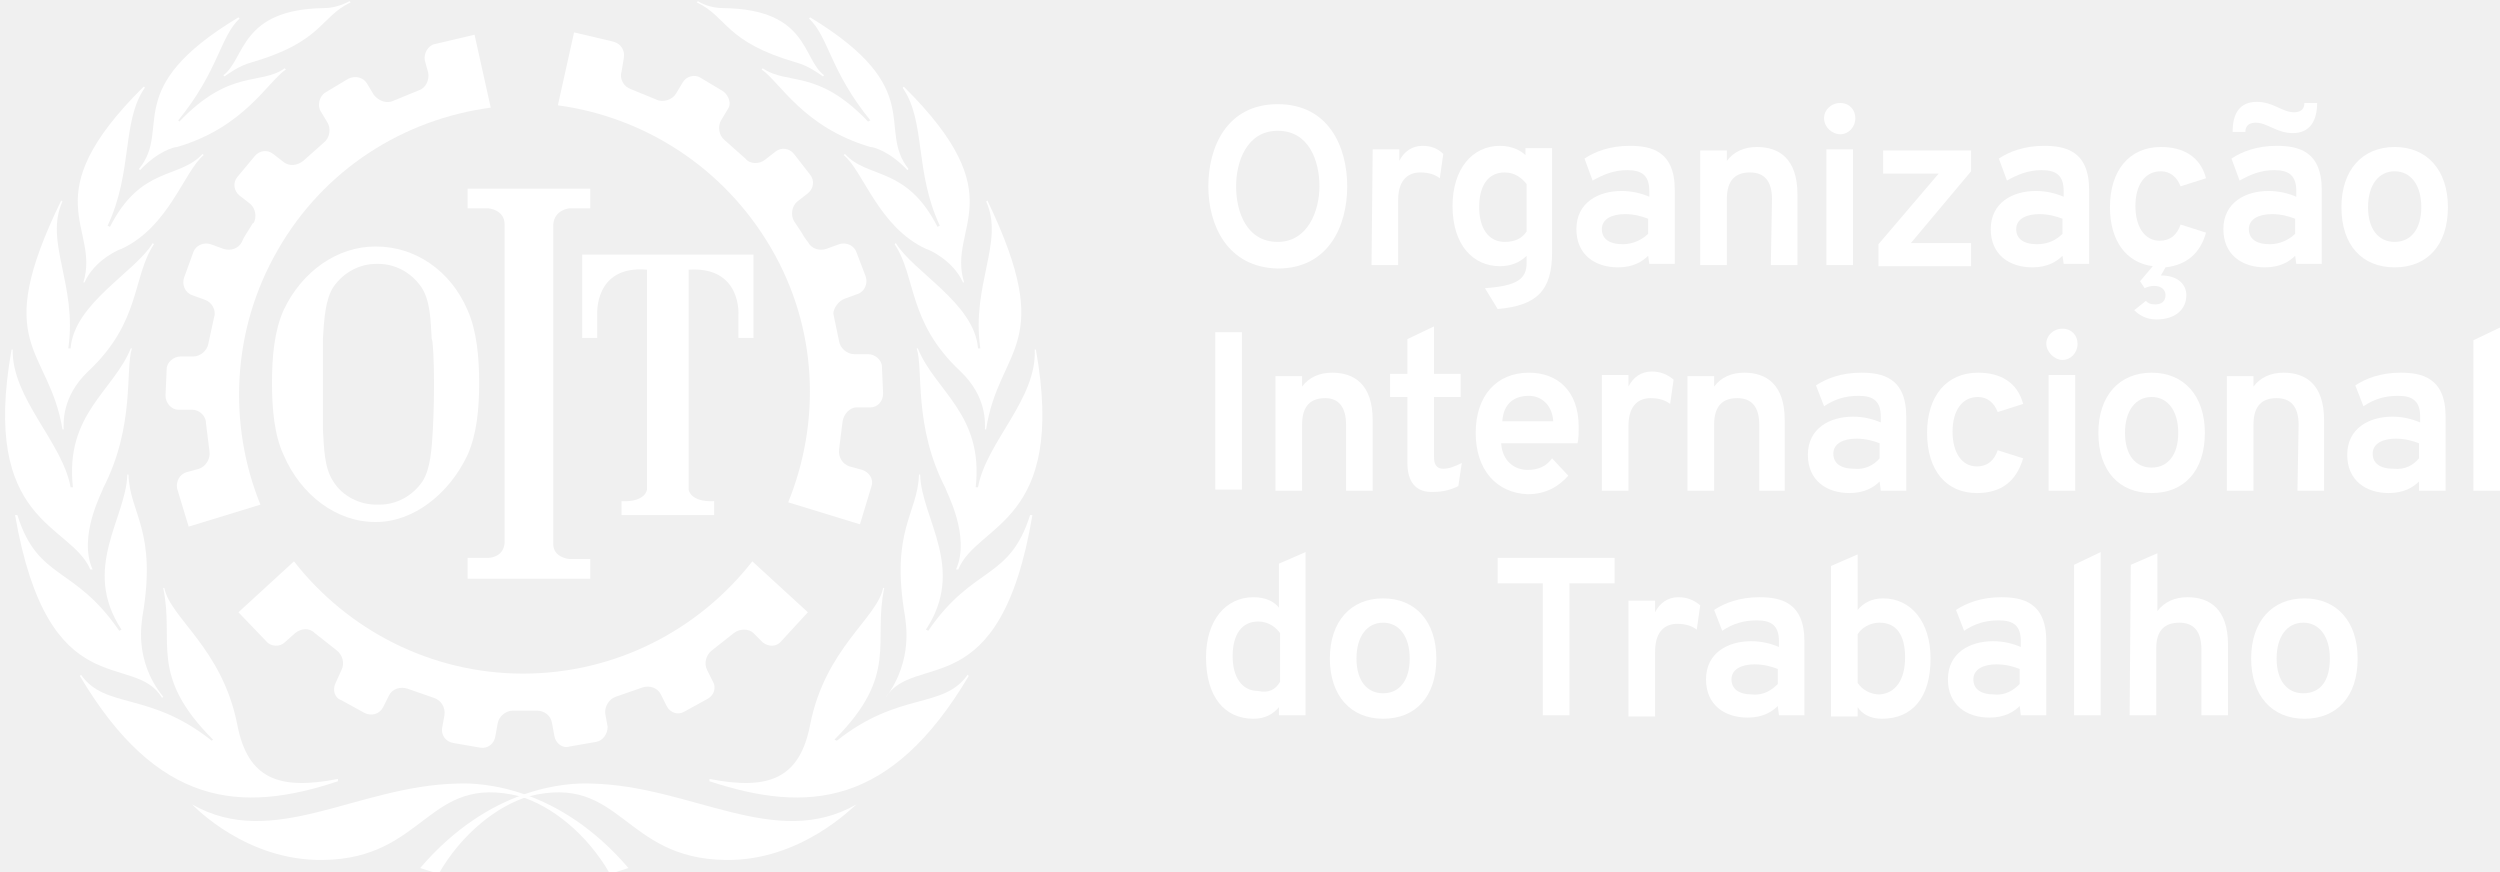
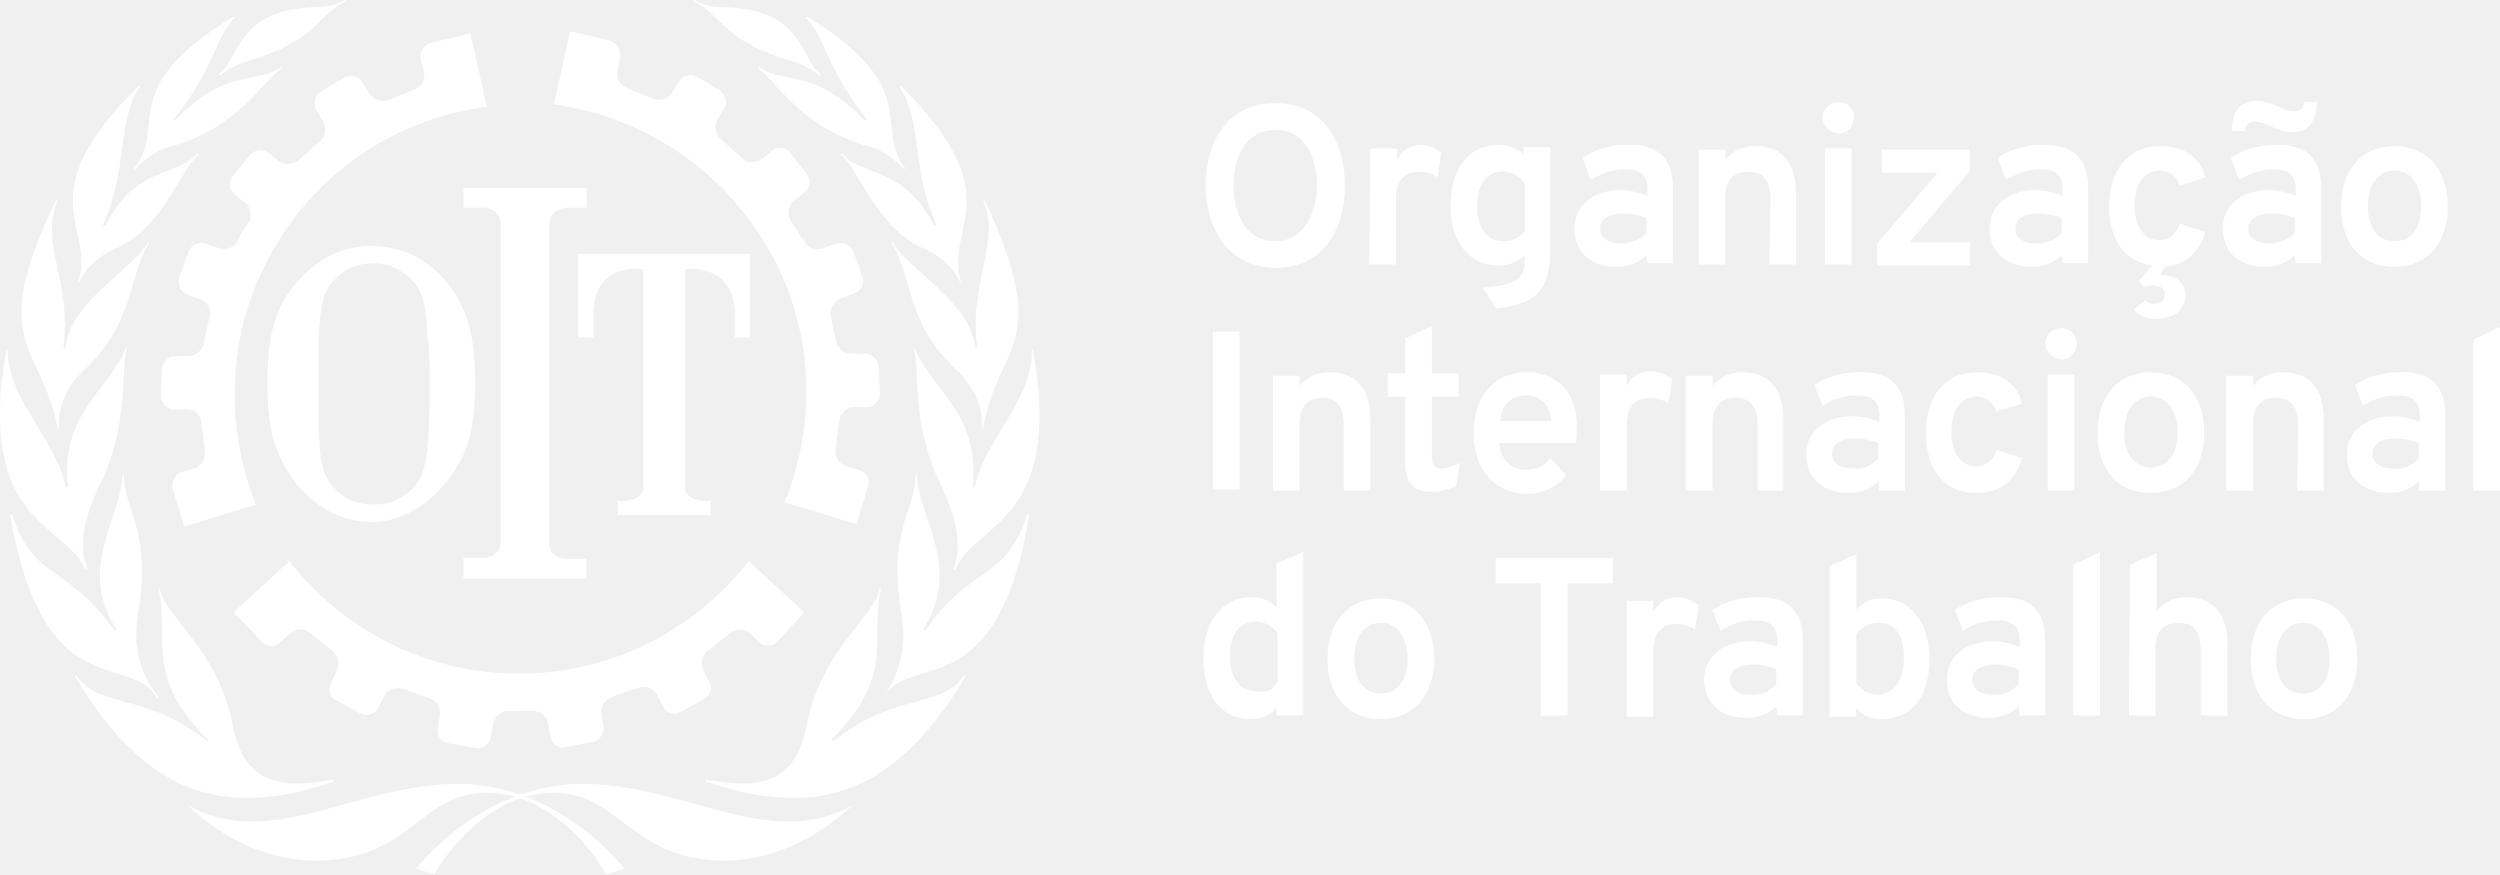
- <svg xmlns="http://www.w3.org/2000/svg" version="1.1" id="Calque_1" x="0px" y="0px" viewBox="0 0 216 75.3" style="enable-background:new 0 0 216 75.3;" xml:space="preserve">
-   <style type="text/css">
- 	.st0{display:none;}
- 	.st1{fill:#FFFFFF;}
- </style>
-   <g id="Grid_Background" class="st0">
- </g>
+ <svg xmlns="http://www.w3.org/2000/svg" xml:space="preserve" id="Calque_1" x="0" y="0" version="1.1" viewBox="0 0 2858.9 1000">
+   <style>.st0{fill:#fff}</style>
  <g id="Lockup">
-     <g>
-       <path class="st1" d="M104.4,16.1c0-3.4,1.6-7.1,6-7.1c4.4,0,6,3.7,6,7.1s-1.6,7.1-6,7.1C106,23.1,104.4,19.4,104.4,16.1z     M114,16.1c0-2.2-0.9-4.8-3.6-4.8c-2.7,0-3.6,2.7-3.6,4.8c0,2.2,0.9,4.8,3.6,4.8C113,20.9,114,18.2,114,16.1z" />
-       <path class="st1" d="M118.6,12.9h2.3v1c0.4-0.8,1.1-1.3,2-1.3c0.7,0,1.3,0.2,1.8,0.7l-0.3,2.1c-0.4-0.3-0.9-0.5-1.7-0.5    c-0.9,0-1.9,0.5-1.9,2.4v5.6h-2.3L118.6,12.9L118.6,12.9z" />
-       <path class="st1" d="M128.3,24.9c2.8-0.2,3.6-0.8,3.6-2.2v-0.6c-0.6,0.6-1.4,0.9-2.3,0.9c-2.3,0-4.1-1.8-4.1-5.2    c0-3.2,1.7-5.2,4.1-5.2c1,0,1.8,0.4,2.2,0.8v-0.6h2.3v9c0,3.3-1.3,4.6-4.7,4.9L128.3,24.9z M131.9,20v-4.1c-0.4-0.5-1-1-1.9-1    c-1.4,0-2.2,1.1-2.2,3c0,1.8,0.8,3,2.2,3C130.9,20.9,131.5,20.6,131.9,20z" />
-       <path class="st1" d="M142.4,22.1c-0.5,0.5-1.3,1-2.6,1c-2,0-3.6-1.1-3.6-3.3c0-2.3,1.9-3.3,3.9-3.3c0.9,0,1.7,0.2,2.4,0.5v-0.5    c0-1.3-0.6-1.8-1.9-1.8c-1.2,0-2.1,0.4-3,0.9l-0.7-1.9c0.9-0.6,2.2-1.1,3.9-1.1c1.8,0,3.9,0.4,3.9,3.8v6.4h-2.2L142.4,22.1    L142.4,22.1z M142.4,20.2v-1.3c-0.5-0.2-1.2-0.4-2-0.4c-1.1,0-2,0.4-2,1.3c0,0.8,0.6,1.3,1.8,1.3    C141.1,21.1,141.9,20.7,142.4,20.2z" />
-       <path class="st1" d="M153.1,17.2c0-1.6-0.7-2.3-1.9-2.3c-1.2,0-2,0.6-2,2.3v5.7h-2.3v-9.9h2.3v0.9c0.6-0.8,1.5-1.2,2.6-1.2    c1.9,0,3.5,1,3.5,4.1v6.1h-2.3L153.1,17.2L153.1,17.2z" />
-       <path class="st1" d="M157.6,10.2c0-0.7,0.6-1.3,1.4-1.3s1.3,0.6,1.3,1.3c0,0.8-0.6,1.4-1.3,1.4S157.6,11,157.6,10.2z M157.8,12.9    h2.3v10h-2.3V12.9z" />
-       <path class="st1" d="M162.3,21.1l5.2-6.1h-4.8v-2h7.6v1.8l-5.2,6.2h5.2v2h-8L162.3,21.1L162.3,21.1z" />
-       <path class="st1" d="M178.2,22.1c-0.5,0.5-1.3,1-2.6,1c-2,0-3.6-1.1-3.6-3.3c0-2.3,1.9-3.3,3.9-3.3c0.9,0,1.7,0.2,2.4,0.5v-0.5    c0-1.3-0.6-1.8-1.9-1.8c-1.2,0-2.1,0.4-3,0.9l-0.7-1.9c0.9-0.6,2.2-1.1,3.9-1.1c1.8,0,3.9,0.4,3.9,3.8v6.4h-2.2L178.2,22.1    L178.2,22.1z M178.2,20.2v-1.3c-0.5-0.2-1.2-0.4-2-0.4c-1.1,0-2,0.4-2,1.3c0,0.8,0.6,1.3,1.8,1.3C177,21.1,177.7,20.7,178.2,20.2z    " />
-       <path class="st1" d="M184.4,26.8l1-0.8c0.2,0.2,0.4,0.3,0.8,0.3c0.6,0,0.9-0.3,0.9-0.8c0-0.5-0.4-0.8-1-0.8    c-0.3,0-0.6,0.1-0.8,0.2l-0.4-0.6l1.1-1.3c-2.3-0.3-3.7-2.2-3.7-5.1c0-3.2,1.7-5.2,4.4-5.2c1.9,0,3.4,0.8,3.9,2.7l-2.2,0.7    c-0.3-0.8-0.9-1.3-1.7-1.3c-1.4,0-2.2,1.2-2.2,3s0.8,3,2.1,3c0.9,0,1.5-0.5,1.8-1.4l2.2,0.7c-0.5,1.8-1.7,2.8-3.5,3l-0.4,0.7    c1.5,0,2.2,0.8,2.2,1.7c0,1.2-0.9,2.1-2.6,2.1C185.4,27.6,184.8,27.2,184.4,26.8z" />
-       <path class="st1" d="M198.3,22.1c-0.5,0.5-1.3,1-2.6,1c-2,0-3.6-1.1-3.6-3.3c0-2.3,1.9-3.3,3.9-3.3c0.9,0,1.7,0.2,2.4,0.5v-0.5    c0-1.3-0.6-1.8-1.9-1.8c-1.2,0-2.1,0.4-3,0.9l-0.7-1.9c0.9-0.6,2.2-1.1,3.9-1.1c1.8,0,3.9,0.4,3.9,3.8v6.4h-2.2L198.3,22.1    L198.3,22.1z M194.9,10.6c-0.5,0-0.9,0.2-0.9,0.8h-1.1c0-1.6,0.6-2.6,2.1-2.6c1.4,0,2.2,0.9,3.2,0.9c0.5,0,0.9-0.2,0.9-0.8h1.1    c0,1.5-0.6,2.6-2.1,2.6C196.7,11.5,195.9,10.6,194.9,10.6z M198.3,20.2v-1.3c-0.5-0.2-1.2-0.4-2-0.4c-1.1,0-2,0.4-2,1.3    c0,0.8,0.6,1.3,1.8,1.3C197,21.1,197.8,20.7,198.3,20.2z" />
-       <path class="st1" d="M202.3,17.9c0-3.2,1.8-5.2,4.6-5.2c2.8,0,4.6,2,4.6,5.2c0,3.3-1.8,5.2-4.6,5.2    C204.1,23.1,202.3,21.2,202.3,17.9z M209.2,17.9c0-1.9-0.9-3.1-2.3-3.1c-1.4,0-2.3,1.2-2.3,3.1s0.9,3,2.3,3    C208.3,20.9,209.2,19.8,209.2,17.9z" />
-       <path class="st1" d="M105,28.7h2.3v13.6H105V28.7z" />
-       <path class="st1" d="M116.3,36.7c0-1.6-0.7-2.3-1.8-2.3c-1.2,0-2,0.6-2,2.3v5.7h-2.3v-9.9h2.3v0.9c0.6-0.8,1.5-1.2,2.6-1.2    c1.9,0,3.5,1,3.5,4.1v6.1h-2.3L116.3,36.7L116.3,36.7z" />
-       <path class="st1" d="M121.6,40v-5.7h-1.5v-2h1.5v-3l2.3-1.1v4.1h2.3v2h-2.3v5.2c0,0.6,0.2,1,0.8,1c0.5,0,1-0.2,1.6-0.5l-0.3,2    c-0.6,0.3-1.3,0.5-2.1,0.5C122.3,42.6,121.6,41.6,121.6,40z" />
-       <path class="st1" d="M127.5,37.4c0-3.2,1.8-5.2,4.6-5.2c2.4,0,4.3,1.5,4.3,4.7c0,0.4,0,1-0.1,1.4h-6.6c0.1,1.5,1.1,2.3,2.3,2.3    c0.9,0,1.6-0.3,2.1-1l1.4,1.5c-0.8,0.9-1.9,1.6-3.5,1.6C129.3,42.6,127.5,40.6,127.5,37.4z M134.2,36.4c-0.1-1.5-1.1-2.2-2.1-2.2    c-1.2,0-2.2,0.6-2.3,2.2H134.2z" />
-       <path class="st1" d="M138.4,32.4h2.3v1c0.4-0.8,1.1-1.3,2-1.3c0.7,0,1.3,0.2,1.9,0.7l-0.3,2.1c-0.4-0.3-0.9-0.5-1.7-0.5    c-0.9,0-1.9,0.5-1.9,2.4v5.6h-2.3V32.4L138.4,32.4z" />
-       <path class="st1" d="M152,36.7c0-1.6-0.7-2.3-1.9-2.3c-1.2,0-2,0.6-2,2.3v5.7h-2.3v-9.9h2.3v0.9c0.6-0.8,1.5-1.2,2.6-1.2    c1.9,0,3.5,1,3.5,4.1v6.1H152L152,36.7L152,36.7z" />
-       <path class="st1" d="M162.4,41.6c-0.5,0.5-1.3,1-2.6,1c-2,0-3.6-1.1-3.6-3.3c0-2.3,1.9-3.3,3.9-3.3c0.9,0,1.7,0.2,2.4,0.5V36    c0-1.3-0.6-1.8-1.9-1.8c-1.2,0-2.1,0.3-3,0.9l-0.7-1.8c0.9-0.6,2.2-1.1,3.9-1.1c1.8,0,3.9,0.4,3.9,3.8v6.4h-2.2L162.4,41.6    L162.4,41.6z M162.4,39.6v-1.3c-0.5-0.2-1.2-0.4-2-0.4c-1.1,0-2,0.4-2,1.3c0,0.8,0.6,1.3,1.8,1.3    C161.1,40.6,161.9,40.2,162.4,39.6z" />
-       <path class="st1" d="M166.5,37.4c0-3.2,1.7-5.2,4.4-5.2c1.9,0,3.4,0.8,3.9,2.7l-2.2,0.7c-0.3-0.8-0.9-1.3-1.7-1.3    c-1.4,0-2.2,1.2-2.2,3s0.8,3,2.1,3c0.9,0,1.5-0.5,1.8-1.4l2.2,0.7c-0.6,2-1.9,3-4,3C168.2,42.6,166.5,40.7,166.5,37.4z" />
-       <path class="st1" d="M176.8,29.7c0-0.7,0.6-1.3,1.4-1.3s1.3,0.6,1.3,1.3c0,0.8-0.6,1.4-1.3,1.4S176.8,30.4,176.8,29.7z M177,32.4    h2.3v10H177V32.4z" />
-       <path class="st1" d="M181.3,37.4c0-3.2,1.8-5.2,4.6-5.2c2.8,0,4.6,2,4.6,5.2c0,3.3-1.8,5.2-4.6,5.2    C183.1,42.6,181.3,40.7,181.3,37.4z M188.2,37.4c0-1.9-0.9-3.1-2.3-3.1c-1.4,0-2.3,1.2-2.3,3.1s0.9,3,2.3,3    C187.3,40.4,188.2,39.3,188.2,37.4z" />
-       <path class="st1" d="M198.6,36.7c0-1.6-0.7-2.3-1.9-2.3c-1.2,0-2,0.6-2,2.3v5.7h-2.3v-9.9h2.3v0.9c0.6-0.8,1.5-1.2,2.6-1.2    c1.9,0,3.5,1,3.5,4.1v6.1h-2.3L198.6,36.7L198.6,36.7z" />
-       <path class="st1" d="M209,41.6c-0.5,0.5-1.3,1-2.6,1c-2,0-3.6-1.1-3.6-3.3c0-2.3,1.9-3.3,3.9-3.3c0.9,0,1.7,0.2,2.4,0.5V36    c0-1.3-0.6-1.8-1.9-1.8c-1.2,0-2.1,0.3-3,0.9l-0.7-1.8c0.9-0.6,2.2-1.1,3.9-1.1c1.8,0,3.9,0.4,3.9,3.8v6.4H209L209,41.6L209,41.6z     M209,39.6v-1.3c-0.5-0.2-1.2-0.4-2-0.4c-1.1,0-2,0.4-2,1.3c0,0.8,0.6,1.3,1.8,1.3C207.8,40.6,208.5,40.2,209,39.6z" />
-       <path class="st1" d="M213.7,29.4l2.3-1.1v14.1h-2.3V29.4z" />
-       <path class="st1" d="M104.2,56.8c0-3.2,1.7-5.2,4.1-5.2c1.1,0,1.8,0.4,2.2,0.9v-3.8l2.3-1v14.1h-2.3v-0.7c-0.5,0.6-1.2,1-2.2,1    C105.8,62.1,104.2,60.2,104.2,56.8z M110.6,58.9v-4.2c-0.3-0.4-0.9-1-1.9-1c-1.4,0-2.2,1.1-2.2,3c0,1.8,0.8,3,2.2,3    C109.6,59.9,110.2,59.6,110.6,58.9z" />
-       <path class="st1" d="M114.9,56.9c0-3.2,1.8-5.2,4.6-5.2c2.8,0,4.6,2,4.6,5.2c0,3.3-1.8,5.2-4.6,5.2    C116.7,62.1,114.9,60.1,114.9,56.9z M121.8,56.9c0-1.9-0.9-3.1-2.3-3.1c-1.4,0-2.3,1.2-2.3,3.1c0,1.9,0.9,3,2.3,3    C120.9,59.9,121.8,58.8,121.8,56.9z" />
-       <path class="st1" d="M135.6,61.8h-2.3V50.4h-3.9v-2.2h10.1v2.2h-3.9L135.6,61.8L135.6,61.8z" />
-       <path class="st1" d="M140.7,51.9h2.3v1c0.4-0.8,1.1-1.3,2-1.3c0.7,0,1.3,0.2,1.9,0.7l-0.3,2.1c-0.4-0.3-0.9-0.5-1.7-0.5    c-0.9,0-1.9,0.5-1.9,2.4v5.6h-2.3V51.9z" />
-       <path class="st1" d="M153.6,61c-0.5,0.5-1.3,1-2.6,1c-2,0-3.6-1.1-3.6-3.3c0-2.3,1.9-3.3,3.9-3.3c0.9,0,1.7,0.2,2.4,0.5v-0.5    c0-1.3-0.6-1.8-1.9-1.8c-1.2,0-2.1,0.3-3,0.9l-0.7-1.8c0.9-0.6,2.2-1.1,3.9-1.1c1.8,0,3.9,0.4,3.9,3.8v6.4h-2.2L153.6,61L153.6,61    z M153.6,59.1v-1.3c-0.5-0.2-1.2-0.4-2-0.4c-1.1,0-2,0.4-2,1.3c0,0.8,0.6,1.3,1.8,1.3C152.4,60.1,153.1,59.6,153.6,59.1z" />
-       <path class="st1" d="M160.5,61.1v0.8h-2.3v-13l2.3-1v4.8c0.5-0.6,1.2-1,2.2-1c2.4,0,4.1,2,4.1,5.2c0,3.4-1.6,5.2-4.2,5.2    C161.6,62.1,160.9,61.7,160.5,61.1z M164.6,56.8c0-2-0.8-3-2.2-3c-0.9,0-1.6,0.5-1.9,1v4.2c0.4,0.6,1.1,1,1.9,1    C163.8,59.9,164.6,58.7,164.6,56.8z" />
-       <path class="st1" d="M174.5,61c-0.5,0.5-1.3,1-2.6,1c-2,0-3.6-1.1-3.6-3.3c0-2.3,1.9-3.3,3.9-3.3c0.9,0,1.7,0.2,2.4,0.5v-0.5    c0-1.3-0.6-1.8-1.9-1.8c-1.2,0-2.1,0.3-3,0.9l-0.7-1.8c0.9-0.6,2.2-1.1,3.9-1.1c1.8,0,3.9,0.4,3.9,3.8v6.4h-2.2L174.5,61L174.5,61    z M174.5,59.1v-1.3c-0.5-0.2-1.2-0.4-2-0.4c-1.1,0-2,0.4-2,1.3c0,0.8,0.6,1.3,1.8,1.3C173.3,60.1,174,59.6,174.5,59.1z" />
-       <path class="st1" d="M179.2,48.8l2.3-1.1v14.1h-2.3V48.8z" />
-       <path class="st1" d="M184.1,48.8l2.3-1v5c0.6-0.8,1.5-1.2,2.6-1.2c1.9,0,3.5,1,3.5,4.1v6.1h-2.3v-5.7c0-1.6-0.7-2.3-1.9-2.3    c-1.2,0-2,0.6-2,2.2v5.8h-2.3L184.1,48.8L184.1,48.8z" />
-       <path class="st1" d="M194.5,56.9c0-3.2,1.8-5.2,4.6-5.2c2.8,0,4.6,2,4.6,5.2c0,3.3-1.8,5.2-4.6,5.2    C196.3,62.1,194.5,60.1,194.5,56.9z M201.3,56.9c0-1.9-0.9-3.1-2.3-3.1c-1.4,0-2.3,1.2-2.3,3.1c0,1.9,0.9,3,2.3,3    C200.5,59.9,201.3,58.8,201.3,56.9z" />
-     </g>
-     <g>
-       <g>
-         <path class="st1" d="M21.4,20c-0.4,0.6-0.5,0.9-0.5,0.9c-0.3,0.6-1,0.8-1.6,0.6l-1.1-0.4c-0.6-0.2-1.3,0.1-1.5,0.7L15.9,24     c-0.2,0.6,0.1,1.3,0.7,1.5l1.1,0.4c0.6,0.2,1,0.9,0.8,1.5L18,29.7c-0.1,0.6-0.7,1.1-1.3,1.1l-1.1,0c-0.6,0-1.2,0.5-1.2,1.1     l-0.1,2.3c0,0.6,0.5,1.2,1.1,1.2l1.2,0c0.6,0,1.2,0.5,1.2,1.2l0.3,2.4c0.1,0.6-0.3,1.3-0.9,1.5l-1.1,0.3     c-0.6,0.2-0.9,0.8-0.8,1.4l1,3.3l6.2-1.9c-2.8-6.9-2.5-15.1,1.5-22c4-7,10.9-11.3,18.4-12.3l-1.4-6.3l-3.4,0.8     c-0.6,0.1-1,0.8-0.9,1.4l0.3,1.1c0.1,0.6-0.2,1.3-0.8,1.5l-2.2,0.9c-0.6,0.3-1.3,0-1.7-0.5l-0.6-1c-0.3-0.5-1-0.7-1.6-0.4l-2,1.2     c-0.5,0.3-0.7,1.1-0.4,1.6l0.6,1c0.3,0.5,0.2,1.3-0.3,1.7l-1.8,1.6c-0.5,0.4-1.2,0.5-1.7,0.1l-0.9-0.7c-0.5-0.4-1.2-0.3-1.6,0.2     l-1.5,1.8c-0.4,0.5-0.3,1.2,0.2,1.6l0.9,0.7c0.5,0.4,0.6,1.2,0.3,1.7C21.9,19.1,21.8,19.4,21.4,20z" />
-       </g>
-       <g>
-         <path class="st1" d="M45.3,61.4c0.7,0,1.1,0,1.1,0c0.6,0,1.2,0.4,1.3,1.1l0.2,1.1c0.1,0.6,0.7,1.1,1.3,0.9l2.3-0.4     c0.6-0.1,1-0.7,1-1.3l-0.2-1.1c-0.1-0.6,0.3-1.3,0.9-1.5l2.3-0.8c0.6-0.2,1.3,0,1.6,0.6l0.5,1c0.3,0.6,1,0.8,1.5,0.5l2-1.1     c0.6-0.3,0.8-1,0.5-1.5l-0.5-1c-0.3-0.6-0.1-1.3,0.4-1.7l1.9-1.5c0.5-0.4,1.3-0.4,1.7,0l0.8,0.8c0.5,0.4,1.2,0.4,1.6-0.1l2.3-2.5     l-4.8-4.4c-4.6,5.9-11.8,9.7-19.8,9.7s-15.2-3.8-19.8-9.7l-4.8,4.4l2.4,2.5c0.4,0.5,1.2,0.5,1.6,0.1l0.9-0.8     c0.5-0.4,1.2-0.5,1.7,0l1.9,1.5c0.5,0.4,0.7,1.1,0.4,1.7L29,59c-0.3,0.6-0.1,1.3,0.5,1.5l2,1.1c0.6,0.3,1.3,0.1,1.6-0.5l0.5-1     c0.3-0.6,1-0.8,1.6-0.6l2.3,0.8c0.6,0.2,1,0.8,0.9,1.5l-0.2,1.1c-0.1,0.6,0.3,1.2,1,1.3l2.3,0.4c0.6,0.1,1.2-0.3,1.3-1l0.2-1.1     c0.1-0.6,0.7-1.1,1.3-1.1C44.3,61.4,44.6,61.4,45.3,61.4z" />
-       </g>
-       <g>
-         <path class="st1" d="M69.2,20c-0.4-0.6-0.6-0.9-0.6-0.9c-0.3-0.5-0.2-1.3,0.3-1.7l0.9-0.7c0.5-0.4,0.6-1.1,0.2-1.6l-1.4-1.8     c-0.4-0.5-1.1-0.6-1.6-0.2l-0.9,0.7c-0.5,0.4-1.3,0.4-1.7-0.1l-1.8-1.6c-0.5-0.4-0.6-1.2-0.3-1.7l0.6-1C63.2,9,63,8.3,62.5,7.9     l-2-1.2C60,6.4,59.3,6.6,59,7.1l-0.6,1c-0.3,0.5-1.1,0.8-1.7,0.5l-2.2-0.9c-0.6-0.2-1-0.9-0.8-1.5L53.9,5     c0.1-0.6-0.2-1.2-0.9-1.4l-3.4-0.8l-1.4,6.3c7.4,1,14.3,5.3,18.4,12.3s4.3,15.1,1.5,22l6.2,1.9l1-3.3c0.2-0.6-0.2-1.2-0.8-1.4     l-1.1-0.3c-0.6-0.2-1-0.8-0.9-1.5l0.3-2.4c0.1-0.6,0.6-1.2,1.2-1.2l1.2,0c0.6,0,1.1-0.5,1.1-1.2l-0.1-2.3c0-0.6-0.6-1.1-1.2-1.1     l-1.2,0c-0.6,0-1.2-0.5-1.3-1.1l-0.5-2.4C72,26.7,72.4,26,73,25.8l1.1-0.4c0.6-0.2,0.9-0.9,0.7-1.5l-0.8-2.1     c-0.2-0.6-0.9-0.9-1.5-0.7l-1.1,0.4c-0.6,0.2-1.3,0-1.6-0.6C69.8,20.9,69.6,20.7,69.2,20z" />
-       </g>
-       <g>
-         <path class="st1" d="M9.4,19.5C9.4,19.5,9.4,19.5,9.4,19.5C9.4,19.5,9.4,19.5,9.4,19.5z" />
-       </g>
-       <g>
-         <path class="st1" d="M19.3,6.5l0.1,0.1c0.3-0.2,1.2-0.9,2.3-1.2c6.2-1.8,5.9-3.9,8.6-5.2l-0.1-0.1C30,0.2,29.1,0.7,28,0.7     C20.7,0.8,21.2,5.1,19.3,6.5z" />
-       </g>
-       <g>
-         <path class="st1" d="M12,14.6l0.1,0.1c1.5-1.6,2.9-2,3.2-2c5.8-1.7,7.8-5.6,9.4-6.7l-0.1-0.1c-2.1,1.5-4.7,0-9.1,4.6     c0,0-0.1-0.1-0.1-0.1c3.5-4.3,3.6-7.2,5.3-8.8l-0.1-0.1C10.3,7.7,14.9,11.1,12,14.6z" />
-       </g>
-       <g>
-         <path class="st1" d="M12.4,7.5c-9.7,9.6-3.7,12.1-5.2,16.9l0.1,0c0.9-2,3.1-2.9,3.2-2.9c4.1-1.9,5.4-6.7,7.1-8.1l-0.1-0.1     c-2,2.2-5.3,1-8,6.3c0,0-0.2-0.1-0.2-0.1c2.2-4.7,1.2-9,3.2-11.9C12.5,7.5,12.5,7.5,12.4,7.5z" />
-       </g>
-       <g>
-         <path class="st1" d="M5.4,37.1l0.1,0c0-0.5-0.2-2.8,2.1-5c4.6-4.3,3.8-8.1,5.7-11l-0.1-0.1c-1.5,2.5-6.8,5.2-7.1,9.1     c0,0-0.2,0-0.2,0c0.8-5.5-2.1-9.2-0.5-12.7c-0.1,0-0.1-0.1-0.1-0.1C-0.9,30,4.2,29.9,5.4,37.1z" />
-       </g>
-       <g>
-         <path class="st1" d="M7.8,49.2l0.2,0c-1.3-2.9,0.9-6.8,0.9-7c2.8-5.4,1.9-10.3,2.5-12.1l-0.1,0c-1.5,3.7-5.7,5.7-5,12     c0,0-0.2,0-0.2,0C5.4,38.2,1,34.4,1.1,30.2c0,0,0,0-0.1,0C-1.7,45.3,6.1,45.2,7.8,49.2z" />
-       </g>
-       <g>
-         <path class="st1" d="M14,60.3l0.1-0.1c-2.6-3.2-1.8-6.6-1.8-6.9c1.3-7.5-1.1-8.9-1.2-12.3H11c-0.1,3.8-4,8.1-0.5,13.4l-0.2,0.1     c-3.9-5.7-7-4.3-8.8-10l0,0c-0.1,0-0.1,0-0.2,0C4.2,61.2,11.6,56.2,14,60.3z" />
-       </g>
-       <g>
-         <path class="st1" d="M29.2,67.5l0-0.2c-5.1,1-7.8,0-8.7-4.7c-1.3-6.6-5.8-9.2-6.3-11.8h0c-0.1,0-0.1,0-0.1,0l0,0     c1,4.7-1.3,7.5,4.3,13.1l-0.1,0.1c-5.4-4.3-9.2-2.7-11.3-5.7c0,0-0.1,0.1-0.1,0.1C13.6,69.7,20.8,70.3,29.2,67.5z" />
-       </g>
-       <g>
-         <path class="st1" d="M16.6,69.5L16.6,69.5c7,4,14.2-1.6,22.9-1.8c2.2-0.1,8.8,0.3,14.8,7.3l-1.6,0.5c-2-3.5-5.1-5.9-7.8-6.7     c-8-2-8.1,5.4-17,5.5C21.3,74.4,16.8,69.7,16.6,69.5z" />
-       </g>
-       <g>
-         <path class="st1" d="M81.1,19.5C81.1,19.5,81.2,19.5,81.1,19.5C81.2,19.5,81.1,19.5,81.1,19.5z" />
-       </g>
-       <g>
-         <path class="st1" d="M81.1,19.5C81.1,19.5,81.2,19.5,81.1,19.5C81.2,19.5,81.1,19.5,81.1,19.5z" />
-       </g>
-       <g>
-         <path class="st1" d="M9.4,19.5C9.4,19.5,9.4,19.5,9.4,19.5C9.4,19.5,9.4,19.5,9.4,19.5z" />
-       </g>
-       <g>
-         <path class="st1" d="M81.1,19.5C81.1,19.5,81.2,19.5,81.1,19.5C81.2,19.5,81.1,19.5,81.1,19.5z" />
-       </g>
-       <g>
-         <path class="st1" d="M71.2,6.5l-0.1,0.1c-0.3-0.2-1.2-0.9-2.3-1.2c-6.2-1.8-5.9-3.9-8.6-5.2l0.1-0.1c0.3,0.2,1.1,0.6,2.2,0.6     C69.9,0.8,69.3,5.1,71.2,6.5z" />
-       </g>
-       <g>
-         <path class="st1" d="M78.5,14.6l-0.1,0.1c-1.5-1.6-2.9-2-3.2-2c-5.8-1.7-7.8-5.6-9.4-6.7l0.1-0.1c2.2,1.5,4.7,0,9.1,4.6     c0,0,0.2-0.1,0.2-0.1c-3.5-4.3-3.6-7.2-5.3-8.8l0.1-0.1C80.2,7.7,75.7,11.1,78.5,14.6z" />
-       </g>
-       <g>
-         <path class="st1" d="M78.1,7.5c9.7,9.6,3.7,12.1,5.2,16.9l-0.1,0c-0.9-2-3.1-2.9-3.2-2.9c-4.1-1.9-5.4-6.7-7.1-8.1l0.1-0.1     c2,2.2,5.3,1,8,6.3c0,0,0.2-0.1,0.2-0.1c-2.2-4.7-1.2-9-3.2-11.9C78,7.5,78.1,7.5,78.1,7.5z" />
-       </g>
-       <g>
-         <path class="st1" d="M85.2,37.1l-0.1,0c0-0.5,0.2-2.8-2.1-5c-4.6-4.3-3.8-8.1-5.7-11l0.1-0.1c1.5,2.5,6.8,5.2,7.1,9.1     c0,0,0.2,0,0.2,0c-0.8-5.5,2.1-9.2,0.5-12.7c0.1,0,0.1-0.1,0.1-0.1C91.4,30,86.3,29.9,85.2,37.1z" />
-       </g>
-       <g>
-         <path class="st1" d="M82.8,49.2l-0.2,0c1.3-2.9-0.9-6.8-0.9-7c-2.8-5.4-1.9-10.3-2.5-12.1l0.1,0c1.5,3.7,5.7,5.7,5,12     c0,0,0.2,0,0.2,0c0.7-3.9,5.1-7.6,4.9-11.9c0,0,0.1,0,0.1,0C92.2,45.3,84.4,45.2,82.8,49.2z" />
-       </g>
-       <g>
-         <path class="st1" d="M76.5,60.3L76.5,60.3c2.5-3.3,1.7-6.7,1.7-7c-1.3-7.5,1.1-8.9,1.2-12.3h0.1c0.1,3.8,4,8.1,0.5,13.4l0.2,0.1     c3.9-5.7,7-4.3,8.8-10l0,0c0.1,0,0.1,0,0.2,0C86.4,61.2,79,56.2,76.5,60.3z" />
-       </g>
-       <g>
-         <path class="st1" d="M61.3,67.5l0-0.2c5.1,1,7.8,0,8.7-4.7c1.3-6.6,5.8-9.2,6.3-11.8h0c0.1,0,0.1,0,0.1,0l0,0     c-1,4.7,1.3,7.5-4.3,13.1l0.2,0.1c5.4-4.3,9.2-2.7,11.3-5.7c0,0,0.1,0.1,0.1,0.1C77,69.7,69.8,70.3,61.3,67.5z" />
-       </g>
-       <g>
-         <path class="st1" d="M74,69.5L74,69.5c-7,4-14.2-1.6-22.9-1.8c-2.2-0.1-8.8,0.3-14.8,7.3l1.6,0.5c2-3.5,5.1-5.9,7.8-6.7     c8-2,8.1,5.4,17,5.5C69.2,74.4,73.7,69.7,74,69.5z" />
-       </g>
-       <g>
-         <path class="st1" d="M9.4,19.5C9.4,19.5,9.4,19.5,9.4,19.5C9.4,19.5,9.4,19.5,9.4,19.5z" />
-       </g>
-       <g>
-         <path class="st1" d="M9.4,19.5C9.4,19.5,9.4,19.5,9.4,19.5C9.4,19.5,9.4,19.5,9.4,19.5z" />
-       </g>
-       <g>
-         <path class="st1" d="M81.1,19.5C81.1,19.5,81.2,19.5,81.1,19.5C81.2,19.5,81.1,19.5,81.1,19.5z" />
-       </g>
-       <g>
-         <g>
-           <path class="st1" d="M47.8,19.4c0.1-1.3,1.4-1.4,1.4-1.4H51v-1.7H40.4V18h1.8c0,0,1.4,0.1,1.4,1.4v27.5      c-0.1,1.3-1.4,1.3-1.4,1.3h-1.8V50H51v-1.7h-1.8c0,0-1.4-0.1-1.4-1.3L47.8,19.4L47.8,19.4z" />
-         </g>
-       </g>
-       <g>
-         <path class="st1" d="M65.1,22v7.2h-1.3v-2c0,0,0.3-4.2-4.3-3.9v19c0,0,0.1,1.1,2.2,1v1.2h-8v-1.2c2.1,0.1,2.2-1,2.2-1v-19     c-4.6-0.4-4.3,3.9-4.3,3.9v2h-1.3V22H65.1L65.1,22z" />
-       </g>
-       <g>
-         <path class="st1" d="M32.5,21.3h-0.1c-3.2,0-6.3,2.1-7.9,5.5c-0.8,1.8-1,4-1,6.3c0,2.2,0.2,4.5,1,6.2c1.5,3.5,4.6,5.8,7.9,5.8     h0.1c3.2,0,6.3-2.4,7.9-5.8c0.8-1.8,1-4,1-6.2c0-2.2-0.2-4.5-1-6.3C38.9,23.3,35.8,21.3,32.5,21.3z M37.5,33.2     c0,2.1-0.1,3.9-0.1,3.9c-0.1,1.7-0.2,3.4-0.9,4.5c-0.9,1.3-2.3,2-3.7,2l-0.1,0h-0.2l0,0c-1.4,0-2.9-0.7-3.7-2     c-0.8-1.2-0.8-2.9-0.9-4.5c0,0,0-1.8,0-3.8v-0.1c0-2.1,0-3.9,0-3.9c0.1-1.7,0.2-3.4,0.9-4.5c0.9-1.3,2.3-2,3.7-2l0,0h0.2l0,0     c1.4,0,2.8,0.7,3.7,2c0.8,1.2,0.8,2.9,0.9,4.5C37.4,29.3,37.5,31.1,37.5,33.2L37.5,33.2L37.5,33.2z" />
-       </g>
-     </g>
+     <path d="M1378.8 212.2c0-45.1 21.2-94.2 79.6-94.2s79.6 49.1 79.6 94.2-21.2 94.2-79.6 94.2c-58.4-1.4-79.6-50.4-79.6-94.2m127.3 0c0-29.2-11.9-63.7-47.8-63.7s-47.8 35.8-47.8 63.7 11.9 63.7 47.8 63.7c34.5 0 47.8-35.8 47.8-63.7m61.1-42.4h30.5V183c5.3-10.6 14.6-17.2 26.5-17.2 9.3 0 17.2 2.6 23.9 9.3l-4 27.8c-5.3-4-11.9-6.6-22.6-6.6-11.9 0-25.2 6.6-25.2 31.8v74.3h-30.5zm128.6 159.1c37.1-2.6 47.8-10.6 47.8-29.2v-8c-8 8-18.6 11.9-30.5 11.9-30.5 0-54.4-23.9-54.4-69 0-42.4 22.6-69 54.4-69 13.3 0 23.9 5.3 29.2 10.6v-8h30.5v119.4c0 43.8-17.2 61-62.3 65zm47.8-65v-54.4c-5.3-6.6-13.3-13.3-25.2-13.3-18.6 0-29.2 14.6-29.2 39.8 0 23.9 10.6 39.8 29.2 39.8 11.9.1 19.8-3.9 25.2-11.9m139.2 27.9c-6.6 6.6-17.2 13.3-34.5 13.3-26.5 0-47.8-14.6-47.8-43.8s25.2-43.8 51.7-43.8c11.9 0 22.6 2.6 31.8 6.6v-6.6c0-17.2-8-23.9-25.2-23.9-15.9 0-27.8 5.3-39.8 11.9l-9.3-25.2c11.9-8 29.2-14.6 51.7-14.6 23.9 0 51.7 5.3 51.7 50.4V301h-29.2zm0-25.2v-17.2c-6.6-2.6-15.9-5.3-26.5-5.3-14.6 0-26.5 5.3-26.5 17.2 0 10.6 8 17.2 23.9 17.2 11.9 0 22.5-5.3 29.1-11.9m141.9-39.8c0-21.2-9.3-30.5-25.2-30.5s-26.5 8-26.5 30.5v75.6h-30.5V171.1h30.5V183c8-10.6 19.9-15.9 34.5-15.9 25.2 0 46.4 13.3 46.4 54.4v80.9h-30.5zm59.7-92.8c0-9.3 8-17.2 18.6-17.2s17.2 8 17.2 17.2c0 10.6-8 18.6-17.2 18.6s-18.6-8-18.6-18.6m2.6 35.8h30.5v132.6H2087zm59.7 108.7 69-80.9H2152v-26.5h100.8V195l-69 82.2h69v26.5h-106.1zm210.9 13.3c-6.6 6.6-17.2 13.3-34.5 13.3-26.5 0-47.8-14.6-47.8-43.8s25.2-43.8 51.7-43.8c11.9 0 22.6 2.6 31.8 6.6v-6.6c0-17.2-8-23.9-25.2-23.9-15.9 0-27.8 5.3-39.8 11.9l-9.3-25.2c11.9-8 29.2-14.6 51.7-14.6 23.9 0 51.7 5.3 51.7 50.4V301h-29.2zm0-25.2v-17.2c-6.6-2.6-15.9-5.3-26.5-5.3-14.6 0-26.5 5.3-26.5 17.2 0 10.6 8 17.2 23.9 17.2 13.2 0 22.5-5.3 29.1-11.9m82.2 87.5 13.3-10.6c2.6 2.6 5.3 4 10.6 4 8 0 11.9-4 11.9-10.6s-5.3-10.6-13.3-10.6c-4 0-8 1.3-10.6 2.6l-5.3-8 14.6-17.2c-30.5-4-49.1-29.2-49.1-67.6 0-42.4 22.6-69 58.4-69 25.2 0 45.1 10.6 51.7 35.8l-29.2 9.3c-4-10.6-11.9-17.2-22.6-17.2-18.6 0-29.2 15.9-29.2 39.8s10.6 39.8 27.8 39.8c11.9 0 19.9-6.6 23.9-18.6l29.2 9.3c-6.6 23.9-22.6 37.1-46.4 39.8l-5.3 9.3c19.9 0 29.2 10.6 29.2 22.6 0 15.9-11.9 27.8-34.5 27.8-11.8 0-19.8-5.4-25.1-10.7m184.4-62.3c-6.6 6.6-17.2 13.3-34.5 13.3-26.5 0-47.8-14.6-47.8-43.8s25.2-43.8 51.7-43.8c11.9 0 22.6 2.6 31.8 6.6v-6.6c0-17.2-8-23.9-25.2-23.9-15.9 0-27.8 5.3-39.8 11.9l-9.3-25.2c11.9-8 29.2-14.6 51.7-14.6 23.9 0 51.7 5.3 51.7 50.4V301h-29.2zm-45.1-152.6c-6.6 0-11.9 2.6-11.9 10.6h-14.6c0-21.2 8-34.5 27.8-34.5 18.6 0 29.2 11.9 42.4 11.9 6.6 0 11.9-2.6 11.9-10.6h14.6c0 19.9-8 34.5-27.8 34.5-18.5.1-29.1-11.9-42.4-11.9m45.1 127.4v-17.2c-6.6-2.6-15.9-5.3-26.5-5.3-14.6 0-26.5 5.3-26.5 17.2 0 10.6 8 17.2 23.9 17.2 11.8 0 22.5-5.3 29.1-11.9m53-30.5c0-42.4 23.9-69 61-69s61 26.5 61 69-23.9 69-61 69-61-25.3-61-69m91.6 0c0-25.2-11.9-41.1-30.5-41.1s-30.5 15.9-30.5 41.1 11.9 39.8 30.5 39.8 30.5-14.6 30.5-39.8m-1382 143.2h30.5v180.4h-30.5zm149.8 106.1c0-21.2-9.3-30.5-23.9-30.5-15.9 0-26.5 8-26.5 30.5V561h-30.5V429.7h30.5v11.9c8-10.6 19.9-15.9 34.5-15.9 25.2 0 46.4 13.3 46.4 54.4V561h-30.5zm70.3 43.8v-75.6H1587V427h19.9v-39.8l30.5-14.6V427h30.5v26.5h-30.5v69c0 8 2.6 13.3 10.6 13.3 6.6 0 13.3-2.6 21.2-6.6l-4 26.5c-8 4-17.2 6.6-27.8 6.6-21.2 1.3-30.4-11.9-30.5-33.1m78.3-34.5c0-42.4 23.9-69 61-69 31.8 0 57 19.9 57 62.3 0 5.3 0 13.3-1.3 18.6h-87.5c1.3 19.9 14.6 30.5 30.5 30.5 11.9 0 21.2-4 27.8-13.3l18.6 19.9c-10.6 11.9-25.2 21.2-46.4 21.2-35.8-1.3-59.7-27.8-59.7-70.2m88.8-13.3c-1.3-19.9-14.6-29.2-27.8-29.2-15.9 0-29.2 8-30.5 29.2zm55.8-53h30.5v13.3c5.3-10.6 14.6-17.2 26.5-17.2 9.3 0 17.2 2.6 25.2 9.3l-4 27.8c-5.3-4-11.9-6.6-22.6-6.6-11.9 0-25.2 6.6-25.2 31.8V561h-30.5V428.4zm180.3 57c0-21.2-9.3-30.5-25.2-30.5s-26.5 8-26.5 30.5V561h-30.5V429.7h30.5v11.9c8-10.6 19.9-15.9 34.5-15.9 25.2 0 46.4 13.3 46.4 54.4V561h-29.2zm137.9 65c-6.6 6.6-17.2 13.3-34.5 13.3-26.5 0-47.8-14.6-47.8-43.8s25.2-43.8 51.7-43.8c11.9 0 22.6 2.6 31.8 6.6v-6.6c0-17.2-8-23.9-25.2-23.9-15.9 0-27.8 4-39.8 11.9l-9.3-23.9c11.9-8 29.2-14.6 51.7-14.6 23.9 0 51.7 5.3 51.7 50.4v85h-29.2zm0-26.5v-17.2c-6.6-2.6-15.9-5.3-26.5-5.3-14.6 0-26.5 5.3-26.5 17.2 0 10.6 8 17.2 23.9 17.2 11.9 1.3 22.5-4 29.1-11.9m54.4-29.2c0-42.4 22.6-69 58.4-69 25.2 0 45.1 10.6 51.7 35.8l-29.2 9.3c-4-10.6-11.9-17.2-22.6-17.2-18.6 0-29.2 15.9-29.2 39.8s10.6 39.8 27.8 39.8c11.9 0 19.9-6.6 23.9-18.6l29.2 9.3c-8 26.5-25.2 39.8-53 39.8-34.4 0-57-25.2-57-69M2339 392.6c0-9.3 8-17.2 18.6-17.2s17.2 8 17.2 17.2c0 10.6-8 18.6-17.2 18.6s-18.6-9.4-18.6-18.6m2.7 35.8h30.5V561h-30.5zm57 66.3c0-42.4 23.9-69 61-69s61 26.5 61 69-23.9 69-61 69-61-25.3-61-69m91.5 0c0-25.2-11.9-41.1-30.5-41.1s-30.5 15.9-30.5 41.1 11.9 39.8 30.5 39.8 30.5-14.6 30.5-39.8m138-9.3c0-21.2-9.3-30.5-25.2-30.5s-26.5 8-26.5 30.5V561H2546V429.7h30.5v11.9c8-10.6 19.9-15.9 34.5-15.9 25.2 0 46.4 13.3 46.4 54.4V561h-30.5zm137.9 65c-6.6 6.6-17.2 13.3-34.5 13.3-26.5 0-47.8-14.6-47.8-43.8s25.2-43.8 51.7-43.8c11.9 0 22.6 2.6 31.8 6.6v-6.6c0-17.2-8-23.9-25.2-23.9-15.9 0-27.8 4-39.8 11.9l-9.3-23.9c11.9-8 29.2-14.6 51.7-14.6 23.9 0 51.7 5.3 51.7 50.4v85H2766zm0-26.5v-17.2c-6.6-2.6-15.9-5.3-26.5-5.3-14.6 0-26.5 5.3-26.5 17.2 0 10.6 8 17.2 23.9 17.2 13.2 1.3 22.5-4 29.1-11.9m62.3-135.3 30.5-14.6v187h-30.5zM1376.2 752c0-42.4 22.6-69 54.4-69 14.6 0 23.9 5.3 29.2 11.9v-50.4l30.5-13.3v187h-30.5V809c-6.6 8-15.9 13.3-29.2 13.3-33.2 0-54.4-25.2-54.4-70.3m84.8 27.8v-55.7c-4-5.3-11.9-13.3-25.2-13.3-18.6 0-29.2 14.6-29.2 39.8 0 23.9 10.6 39.8 29.2 39.8 12 2.7 19.9-1.3 25.2-10.6m57.1-26.5c0-42.4 23.9-69 61-69s61 26.5 61 69-23.9 69-61 69-61-26.5-61-69m91.5 0c0-25.2-11.9-41.1-30.5-41.1s-30.5 15.9-30.5 41.1 11.9 39.8 30.5 39.8 30.5-14.6 30.5-39.8m183 65h-30.5V667.1h-51.7V638h134v29.2h-51.7v151.1zm67.6-131.3h30.5v13.3c5.3-10.6 14.6-17.2 26.5-17.2 9.3 0 17.2 2.6 25.2 9.3l-4 27.8c-5.3-4-11.9-6.6-22.6-6.6-11.9 0-25.2 6.6-25.2 31.8v74.3h-30.5V687zm171.1 120.7c-6.6 6.6-17.2 13.3-34.5 13.3-26.5 0-47.8-14.6-47.8-43.8s25.2-43.8 51.7-43.8c11.9 0 22.6 2.6 31.8 6.6v-6.6c0-17.2-8-23.9-25.2-23.9-15.9 0-27.8 4-39.8 11.9l-9.3-23.9c11.9-8 29.2-14.6 51.7-14.6 23.9 0 51.7 5.3 51.7 50.4v84.9h-29.2zm0-25.2v-17.2c-6.6-2.6-15.9-5.3-26.5-5.3-14.6 0-26.5 5.3-26.5 17.2 0 10.6 8 17.2 23.9 17.2 13.2 1.3 22.5-5.3 29.1-11.9m91.5 26.5v10.6h-30.5V647.2l30.5-13.3v63.7c6.6-8 15.9-13.3 29.2-13.3 31.8 0 54.4 26.5 54.4 69 0 45.1-21.2 69-55.7 69-13.3-.1-22.6-5.4-27.9-13.3m54.4-57c0-26.5-10.6-39.8-29.2-39.8-11.9 0-21.2 6.6-25.2 13.3v55.7c5.3 8 14.6 13.3 25.2 13.3 18.6-1.4 29.2-17.3 29.2-42.5m131.3 55.7c-6.6 6.6-17.2 13.3-34.5 13.3-26.5 0-47.8-14.6-47.8-43.8s25.2-43.8 51.7-43.8c11.9 0 22.6 2.6 31.8 6.6v-6.6c0-17.2-8-23.9-25.2-23.9-15.9 0-27.8 4-39.8 11.9l-9.3-23.9c11.9-8 29.2-14.6 51.7-14.6 23.9 0 51.7 5.3 51.7 50.4v84.9h-29.2zm0-25.2v-17.2c-6.6-2.6-15.9-5.3-26.5-5.3-14.6 0-26.5 5.3-26.5 17.2 0 10.6 8 17.2 23.9 17.2 13.2 1.3 22.5-5.3 29.1-11.9m62.3-136.6 30.5-14.6v187h-30.5zm65 0 30.5-13.3v66.3c8-10.6 19.9-15.9 34.5-15.9 25.2 0 46.4 13.3 46.4 54.4v80.9h-30.5v-75.6c0-21.2-9.3-30.5-25.2-30.5s-26.5 8-26.5 29.2v76.9h-30.5zm138 107.4c0-42.4 23.9-69 61-69s61 26.5 61 69-23.9 69-61 69-61-26.5-61-69m90.2 0c0-25.2-11.9-41.1-30.5-41.1s-30.5 15.9-30.5 41.1 11.9 39.8 30.5 39.8c19.8 0 30.5-14.6 30.5-39.8M278 263.9c-5.3 8-6.6 11.9-6.6 11.9-4 8-13.3 10.6-21.2 8l-14.6-5.3c-8-2.6-17.2 1.3-19.9 9.3L205.1 317c-2.6 8 1.3 17.2 9.3 19.9l14.6 5.3c8 2.6 13.3 11.9 10.6 19.9l-6.6 30.5c-1.3 8-9.3 14.6-17.2 14.6h-14.6c-8 0-15.9 6.6-15.9 14.6l-1.3 30.5c0 8 6.6 15.9 14.6 15.9h15.9c8 0 15.9 6.6 15.9 15.9l4 31.8c1.3 8-4 17.2-11.9 19.9l-14.6 4c-8 2.6-11.9 10.6-10.6 18.6l13.3 43.8 82.2-25.2c-37.1-91.5-33.2-200.3 19.9-291.8 53-92.8 144.6-149.9 244-163.1L538 38.4 492.9 49c-8 1.3-13.3 10.6-11.9 18.6l4 14.6c1.3 8-2.6 17.2-10.6 19.9L445.2 114c-8 4-17.2 0-22.6-6.6l-8-13.3c-4-6.6-13.3-9.3-21.2-5.3l-26.5 15.9c-6.6 4-9.3 14.6-5.3 21.2l8 13.3c4 6.6 2.6 17.2-4 22.6L341.7 183c-6.6 5.3-15.9 6.6-22.6 1.3l-11.9-9.3c-6.6-5.3-15.9-4-21.2 2.6l-19.9 23.9c-5.3 6.6-4 15.9 2.6 21.2l11.9 9.3c6.6 5.3 8 15.9 4 22.6 0-2.6-1.3 1.4-6.6 9.3M595 813h14.6c8 0 15.9 5.3 17.2 14.6l2.6 14.6c1.3 8 9.3 14.6 17.2 11.9l30.5-5.3c8-1.3 13.3-9.3 13.3-17.2l-2.6-14.6c-1.3-8 4-17.2 11.9-19.9l30.5-10.6c8-2.6 17.2 0 21.2 8l6.6 13.3c4 8 13.3 10.6 19.9 6.6l26.5-14.6c8-4 10.6-13.3 6.6-19.9l-6.6-13.3c-4-8-1.3-17.2 5.3-22.6l25.2-19.9c6.6-5.3 17.2-5.3 22.6 0l10.6 10.6c6.6 5.3 15.9 5.3 21.2-1.3l30.5-33.2-63.7-58.4c-61 78.2-156.5 128.6-262.6 128.6S391.9 720 330.9 641.8l-63.7 58.4 31.8 33.2c5.3 6.6 15.9 6.6 21.2 1.3l11.9-10.6c6.6-5.3 15.9-6.6 22.6 0l25.2 19.9c6.6 5.3 9.3 14.6 5.3 22.6l-6.6 14.6c-4 8-1.3 17.2 6.6 19.9l26.5 14.6c8 4 17.2 1.3 21.2-6.6l6.6-13.3c4-8 13.3-10.6 21.2-8l30.5 10.6c8 2.6 13.3 10.6 11.9 19.9l-2.6 14.6c-1.3 8 4 15.9 13.3 17.2l30.5 5.3c8 1.3 15.9-4 17.2-13.3l2.6-14.6c1.3-8 9.3-14.6 17.2-14.6h13.3zm317-549.1c-5.3-8-8-11.9-8-11.9-4-6.6-2.6-17.2 4-22.6l11.9-9.3c6.6-5.3 8-14.6 2.6-21.2L904 175c-5.3-6.6-14.6-8-21.2-2.6l-11.9 9.3c-6.6 5.3-17.2 5.3-22.6-1.3l-23.9-21.2c-6.6-5.3-8-15.9-4-22.6l8-13.3c4-5.3 1.3-14.6-5.3-19.9l-26.5-15.9c-6.6-4-15.9-1.3-19.9 5.3l-8 13.3c-4 6.6-14.6 10.6-22.6 6.6L717 100.8c-8-2.6-13.3-11.9-10.6-19.9L709 65c1.3-8-2.6-15.9-11.9-18.6L652 35.8l-18.6 83.6c98.2 13.3 189.6 70.3 244 163.1s57 200.3 19.9 291.8l82.2 25.2 13.3-43.8c2.6-8-2.6-15.9-10.6-18.6l-14.6-4c-8-2.6-13.3-10.6-11.9-19.9l4-31.8c1.3-8 8-15.9 15.9-15.9h15.9c8 0 14.6-6.6 14.6-15.9l-1.3-30.5c0-8-8-14.6-15.9-14.6H973c-8 0-15.9-6.6-17.2-14.6l-6.6-31.8c0-5.3 5.3-14.6 13.3-17.2l14.6-5.3c8-2.6 11.9-11.9 9.3-19.9l-10.6-27.8c-2.6-8-11.9-11.9-19.9-9.3l-14.6 5.3c-8 2.6-17.2 0-21.2-8-.1 0-2.8-2.7-8.1-12m-661.8-179 1.3 1.3c4-2.6 15.9-11.9 30.5-15.9 82.2-23.9 78.2-51.7 114-69L394.7 0c-2.6 1.3-14.6 8-29.2 8-96.7 1.3-90.1 58.3-115.3 76.9" class="st0" />
+     <path d="m153.4 192.3 1.3 1.3c19.9-21.2 38.5-26.5 42.4-26.5 76.9-22.6 103.4-74.3 124.7-88.8l-1.3-1.3c-27.8 19.9-62.3 0-120.7 61l-1.3-1.3c46.4-57 47.8-95.5 70.3-116.7l-1.3-1.3c-136.7 82.1-75.7 127.2-114.1 173.6" class="st0" />
+     <path d="M158.6 98.2C30 225.5 109.6 258.6 89.7 322.3H91c11.9-26.5 41.1-38.5 42.4-38.5 54.4-25.2 71.6-88.8 94.2-107.4l-1.3-1.3c-26.5 29.2-70.3 13.3-106.1 83.6l-2.6-1.3c29.1-62.4 15.8-119.5 42.4-158 0-.8-.5-1.3-1.4-1.2" class="st0" />
+     <path d="M65.8 490.7h1.3c0-6.6-2.6-37.1 27.8-66.3 61-57 50.4-107.4 75.6-145.9l-1.3-1.3c-19.9 33.2-90.2 69-94.2 120.7h-2.6c10.6-73-27.8-122-6.6-168.4-1.3 0-1.3-1.3-1.3-1.3-82.3 168.4-14.6 167 1.3 262.5" class="st0" />
+     <path d="M97.6 651.2h2.6c-17.2-38.5 11.9-90.2 11.9-92.8 37.1-71.6 25.2-136.6 33.2-160.5H144C124.2 447 68.4 473.5 77.7 557h-2.6C65.8 505.3 7.4 454.9 8.8 399.2H7.4c-35.8 200.3 67.7 198.9 90.2 252" class="st0" />
+     <path d="m179.9 798.4 1.3-1.3c-34.5-42.4-23.9-87.5-23.9-91.5 17.2-99.5-14.6-118-15.9-163.1h-1.3c-1.3 50.4-53 107.4-6.6 177.7l-2.6 1.3c-51.7-75.6-92.8-57-116.7-132.6h-2.6C49.9 810.3 148 744 179.9 798.4" class="st0" />
+     <path d="M381.5 893.9v-2.6c-67.6 13.3-103.4 0-115.4-62.3-17.2-87.5-76.9-122-83.6-156.5h-1.3c13.3 62.3-17.2 99.5 57 173.8l-1.3 1.3c-71.6-57-122-35.8-149.9-75.6l-1.3 1.3c88.9 149.8 184.4 157.8 295.8 120.6" class="st0" />
+     <path d="M214.4 920.4c92.8 53 188.3-21.2 303.7-23.9 29.2-1.3 116.7 4 196.3 96.8l-21.2 6.6c-26.5-46.4-67.6-78.2-103.4-88.8-106.1-26.5-107.4 71.6-225.5 73-87.6 1.3-147.3-61-149.9-63.7M938.5 84.9l-1.3 1.3c-4-2.6-15.9-11.9-30.5-15.9-82.2-23.9-78.2-51.7-114-69L794 0c4 2.6 14.6 8 29.2 8 98 1.3 90.1 58.3 115.3 76.9" class="st0" />
+     <path d="m1035.3 192.3-1.3 1.3c-19.9-21.2-38.5-26.5-42.4-26.5-76.9-22.6-103.4-74.3-124.7-88.8l1.3-1.3c29.2 19.9 62.3 0 120.7 61l2.6-1.3c-46.4-57-47.8-95.5-70.3-116.7l1.3-1.3c135.3 82.1 75.7 127.2 112.8 173.6" class="st0" />
+     <path d="M1030 98.2c128.6 127.3 49.1 160.5 69 224.1h-1.3c-11.9-26.5-41.1-38.5-42.4-38.5-54.4-25.2-71.6-88.8-94.2-107.4l1.3-1.3c26.5 29.2 70.3 13.3 106.1 83.6l2.6-1.3c-29.2-62.3-15.9-119.4-42.4-157.8 0-1.5 1.3-1.5 1.3-1.4" class="st0" />
+     <path d="M1124.2 490.7h-1.3c0-6.6 2.6-37.1-27.8-66.3-61-57-50.4-107.4-75.6-145.9l1.3-1.3c19.9 33.2 90.2 69 94.2 120.7h2.6c-10.6-73 27.8-122 6.6-168.4 1.3 0 1.3-1.3 1.3-1.3 80.9 168.4 13.3 167-1.3 262.5" class="st0" />
+     <path d="M1092.4 651.2h-2.6c17.2-38.5-11.9-90.2-11.9-92.8-37.1-71.6-25.2-136.6-33.2-160.5h1.3c19.9 49.1 75.6 75.6 66.3 159.2h2.6c9.3-51.7 67.6-100.8 65-157.8h1.3c35.8 200.2-67.6 198.8-88.8 251.9" class="st0" />
+     <path d="M1008.8 798.4c33.2-43.8 22.6-88.8 22.6-92.8-17.2-99.5 14.6-118 15.9-163.1h1.3c1.3 50.4 53 107.4 6.6 177.7l2.6 1.3c51.7-75.6 92.8-57 116.7-132.6h2.6c-37 221.4-135.1 155.1-168.3 209.5" class="st0" />
+     <path d="M807.2 893.9v-2.6c67.6 13.3 103.4 0 115.4-62.3 17.2-87.5 76.9-122 83.6-156.5h1.3c-13.3 62.3 17.2 99.5-57 173.8l2.6 1.3c71.6-57 122-35.8 149.9-75.6l1.3 1.3c-88.9 149.8-184.4 157.8-297.1 120.6" class="st0" />
+     <path d="M975.6 920.4c-92.8 53-188.3-21.2-303.7-23.9-29.2-1.3-116.7 4-196.3 96.8l21.2 6.6c26.5-46.4 67.6-78.2 103.4-88.8 106.1-26.5 107.4 71.6 225.5 73 86.3 1.3 146-61 149.9-63.7M628.2 256c1.3-17.2 18.6-18.6 18.6-18.6h23.9v-22.6H530v22.6h23.9s18.6 1.3 18.6 18.6v364.7c-1.3 17.2-18.6 17.2-18.6 17.2H530v23.9h140.6v-22.6h-23.9s-18.6-1.3-18.6-17.2V256z" class="st0" />
+     <path d="M857.6 290.4v95.5h-17.2v-26.5s4-55.7-57-51.7v252s1.3 14.6 29.2 13.3v15.9H706.4V573c27.8 1.3 29.2-13.3 29.2-13.3v-252c-61-5.3-57 51.7-57 51.7v26.5h-17.2v-95.5zm-432.4-9.2h-1.3c-42.4 0-83.6 27.8-104.8 73-10.6 23.9-13.3 53-13.3 83.6s2.6 59.7 13.3 82.2c19.9 46.4 61 76.9 104.8 76.9h1.3c42.4 0 83.6-31.8 104.8-76.9 10.6-23.9 13.3-53 13.3-82.2s-2.6-59.7-13.3-83.6c-19.9-46.5-61-73-104.8-73M491.6 439c0 27.8-1.3 51.7-1.3 51.7-1.3 22.6-2.6 45.1-11.9 59.7-11.9 17.2-30.5 26.5-49.1 26.5h-4c-18.6 0-38.5-9.3-49.1-26.5-10.6-15.9-10.6-38.5-11.9-59.7V387.3c1.3-22.6 2.6-45.1 11.9-59.7 11.9-17.2 30.5-26.5 49.1-26.5h2.6c18.6 0 37.1 9.3 49.1 26.5 10.6 15.9 10.6 38.5 11.9 59.7 1.3 0 2.7 23.9 2.7 51.7" class="st0" />
  </g>
</svg>
